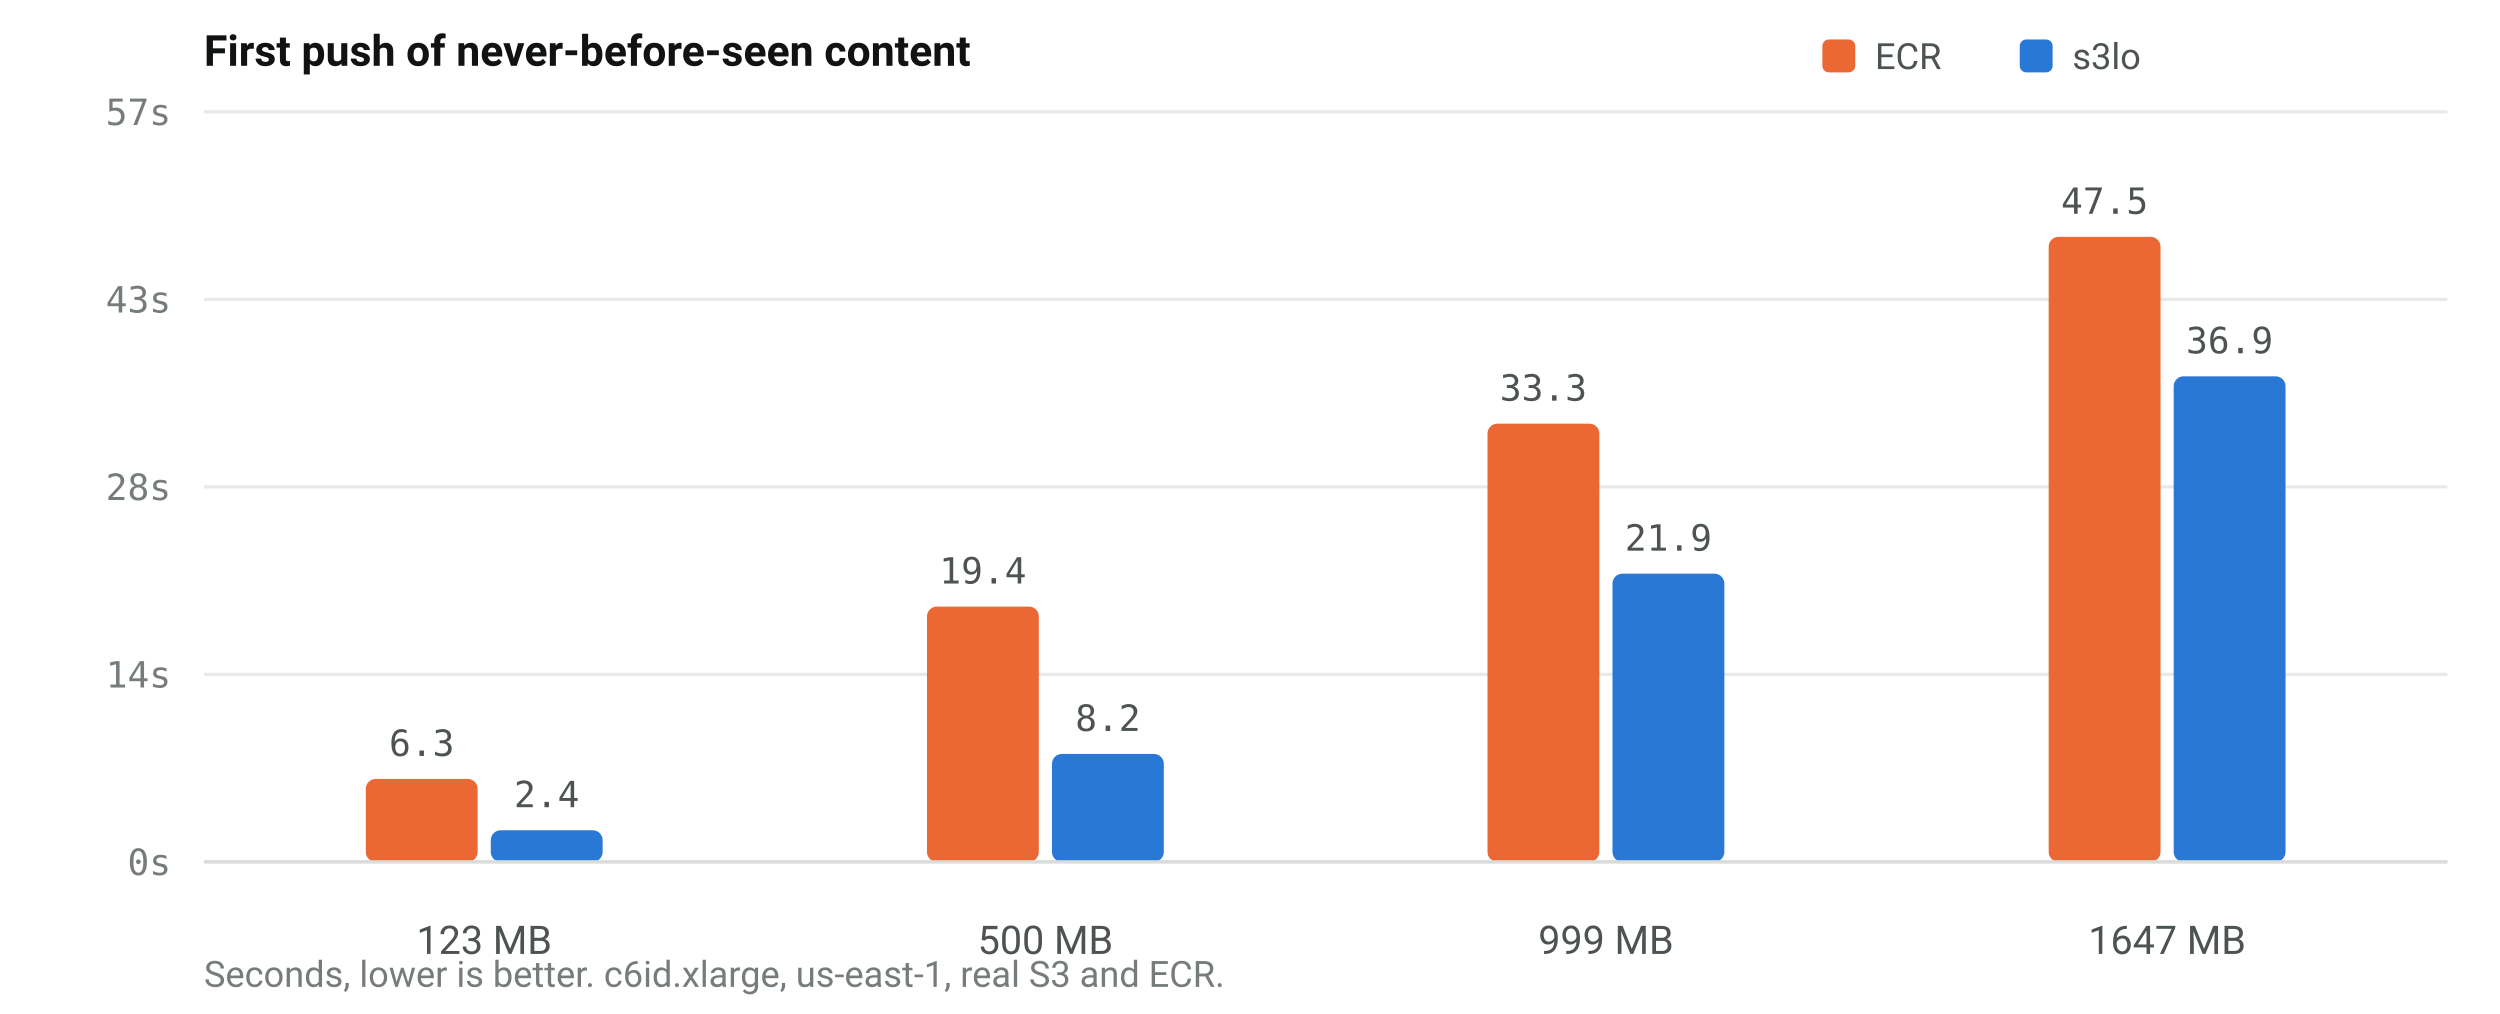
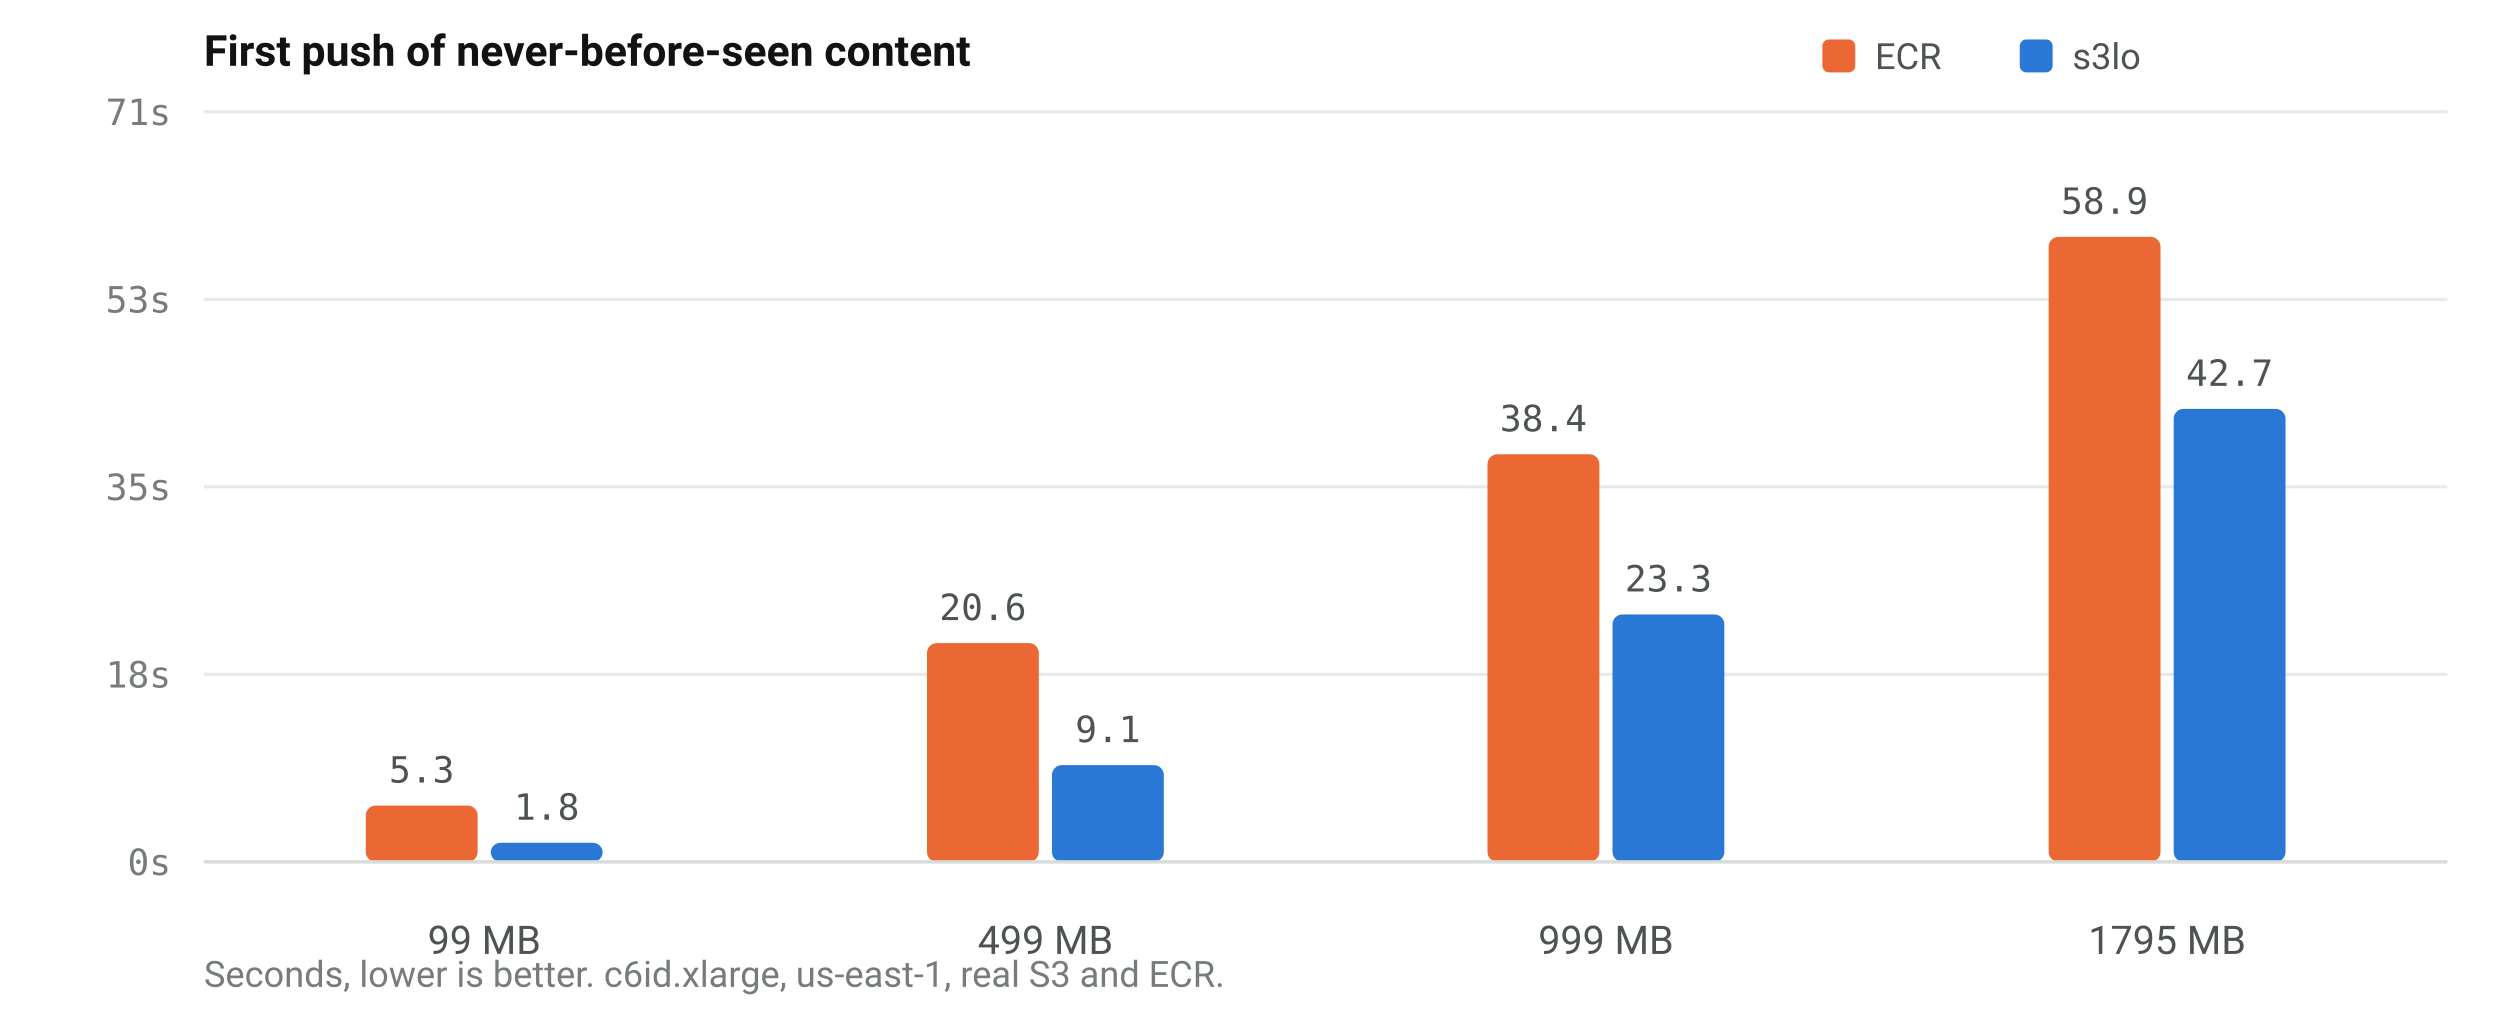
<svg xmlns="http://www.w3.org/2000/svg" viewBox="0 0 760 308" width="760" height="308" font-family="ui-sans-serif,system-ui,-apple-system,Segoe UI,Roboto,sans-serif" role="img">
  <text x="62" y="20" font-size="13" font-weight="600" fill="#101312">First push of never-before-seen content</text>
  <rect x="554" y="12" width="10" height="10" rx="2" fill="#eb6834" />
  <text x="570" y="21" font-size="11" fill="#4d5350">ECR</text>
  <rect x="614" y="12" width="10" height="10" rx="2" fill="#2a78d6" />
  <text x="630" y="21" font-size="11" fill="#4d5350">s3lo</text>
  <line x1="62" x2="744" y1="262.0" y2="262.0" stroke="#e8eae8" stroke-width="1" />
  <text x="52" y="266.0" text-anchor="end" font-size="11" font-family="ui-monospace,SFMono-Regular,Menlo,Consolas,monospace" fill="#767c78">0s</text>
  <line x1="62" x2="744" y1="205.0" y2="205.0" stroke="#e8eae8" stroke-width="1" />
-   <text x="52" y="209.0" text-anchor="end" font-size="11" font-family="ui-monospace,SFMono-Regular,Menlo,Consolas,monospace" fill="#767c78">14s</text>
+   <text x="52" y="209.0" text-anchor="end" font-size="11" font-family="ui-monospace,SFMono-Regular,Menlo,Consolas,monospace" fill="#767c78">18s</text>
  <line x1="62" x2="744" y1="148.0" y2="148.0" stroke="#e8eae8" stroke-width="1" />
-   <text x="52" y="152.0" text-anchor="end" font-size="11" font-family="ui-monospace,SFMono-Regular,Menlo,Consolas,monospace" fill="#767c78">28s</text>
+   <text x="52" y="152.0" text-anchor="end" font-size="11" font-family="ui-monospace,SFMono-Regular,Menlo,Consolas,monospace" fill="#767c78">35s</text>
  <line x1="62" x2="744" y1="91.0" y2="91.0" stroke="#e8eae8" stroke-width="1" />
-   <text x="52" y="95.0" text-anchor="end" font-size="11" font-family="ui-monospace,SFMono-Regular,Menlo,Consolas,monospace" fill="#767c78">43s</text>
+   <text x="52" y="95.0" text-anchor="end" font-size="11" font-family="ui-monospace,SFMono-Regular,Menlo,Consolas,monospace" fill="#767c78">53s</text>
  <line x1="62" x2="744" y1="34.0" y2="34.0" stroke="#e8eae8" stroke-width="1" />
-   <text x="52" y="38.0" text-anchor="end" font-size="11" font-family="ui-monospace,SFMono-Regular,Menlo,Consolas,monospace" fill="#767c78">57s</text>
-   <rect x="111.2" y="236.8" width="34.0" height="25.2" rx="3" fill="#eb6834" />
-   <text x="128.2" y="229.8" text-anchor="middle" font-size="11" font-family="ui-monospace,SFMono-Regular,Menlo,Consolas,monospace" fill="#4d5350">6.3</text>
-   <rect x="149.2" y="252.4" width="34.0" height="9.6" rx="3" fill="#2a78d6" />
-   <text x="166.2" y="245.4" text-anchor="middle" font-size="11" font-family="ui-monospace,SFMono-Regular,Menlo,Consolas,monospace" fill="#4d5350">2.4</text>
-   <rect x="281.8" y="184.4" width="34.0" height="77.6" rx="3" fill="#eb6834" />
-   <text x="298.8" y="177.4" text-anchor="middle" font-size="11" font-family="ui-monospace,SFMono-Regular,Menlo,Consolas,monospace" fill="#4d5350">19.4</text>
-   <rect x="319.8" y="229.2" width="34.0" height="32.8" rx="3" fill="#2a78d6" />
-   <text x="336.8" y="222.2" text-anchor="middle" font-size="11" font-family="ui-monospace,SFMono-Regular,Menlo,Consolas,monospace" fill="#4d5350">8.2</text>
-   <rect x="452.2" y="128.8" width="34.0" height="133.2" rx="3" fill="#eb6834" />
-   <text x="469.2" y="121.8" text-anchor="middle" font-size="11" font-family="ui-monospace,SFMono-Regular,Menlo,Consolas,monospace" fill="#4d5350">33.3</text>
-   <rect x="490.2" y="174.4" width="34.0" height="87.6" rx="3" fill="#2a78d6" />
-   <text x="507.2" y="167.4" text-anchor="middle" font-size="11" font-family="ui-monospace,SFMono-Regular,Menlo,Consolas,monospace" fill="#4d5350">21.9</text>
+   <text x="52" y="38.0" text-anchor="end" font-size="11" font-family="ui-monospace,SFMono-Regular,Menlo,Consolas,monospace" fill="#767c78">71s</text>
+   <rect x="111.2" y="244.9" width="34.0" height="17.1" rx="3" fill="#eb6834" />
+   <text x="128.2" y="237.9" text-anchor="middle" font-size="11" font-family="ui-monospace,SFMono-Regular,Menlo,Consolas,monospace" fill="#4d5350">5.3</text>
+   <rect x="149.2" y="256.2" width="34.0" height="5.8" rx="3" fill="#2a78d6" />
+   <text x="166.2" y="249.2" text-anchor="middle" font-size="11" font-family="ui-monospace,SFMono-Regular,Menlo,Consolas,monospace" fill="#4d5350">1.8</text>
+   <rect x="281.8" y="195.5" width="34.0" height="66.5" rx="3" fill="#eb6834" />
+   <text x="298.8" y="188.5" text-anchor="middle" font-size="11" font-family="ui-monospace,SFMono-Regular,Menlo,Consolas,monospace" fill="#4d5350">20.6</text>
+   <rect x="319.8" y="232.6" width="34.0" height="29.4" rx="3" fill="#2a78d6" />
+   <text x="336.8" y="225.6" text-anchor="middle" font-size="11" font-family="ui-monospace,SFMono-Regular,Menlo,Consolas,monospace" fill="#4d5350">9.1</text>
+   <rect x="452.2" y="138.1" width="34.0" height="123.9" rx="3" fill="#eb6834" />
+   <text x="469.2" y="131.1" text-anchor="middle" font-size="11" font-family="ui-monospace,SFMono-Regular,Menlo,Consolas,monospace" fill="#4d5350">38.4</text>
+   <rect x="490.2" y="186.8" width="34.0" height="75.2" rx="3" fill="#2a78d6" />
+   <text x="507.2" y="179.8" text-anchor="middle" font-size="11" font-family="ui-monospace,SFMono-Regular,Menlo,Consolas,monospace" fill="#4d5350">23.3</text>
  <rect x="622.8" y="72.0" width="34.0" height="190.0" rx="3" fill="#eb6834" />
-   <text x="639.8" y="65.0" text-anchor="middle" font-size="11" font-family="ui-monospace,SFMono-Regular,Menlo,Consolas,monospace" fill="#4d5350">47.5</text>
-   <rect x="660.8" y="114.4" width="34.0" height="147.6" rx="3" fill="#2a78d6" />
-   <text x="677.8" y="107.4" text-anchor="middle" font-size="11" font-family="ui-monospace,SFMono-Regular,Menlo,Consolas,monospace" fill="#4d5350">36.9</text>
-   <text x="147.2" y="290" text-anchor="middle" font-size="12" fill="#4d5350">123 MB</text>
-   <text x="317.8" y="290" text-anchor="middle" font-size="12" fill="#4d5350">500 MB</text>
+   <text x="639.8" y="65.0" text-anchor="middle" font-size="11" font-family="ui-monospace,SFMono-Regular,Menlo,Consolas,monospace" fill="#4d5350">58.9</text>
+   <rect x="660.8" y="124.3" width="34.0" height="137.7" rx="3" fill="#2a78d6" />
+   <text x="677.8" y="117.3" text-anchor="middle" font-size="11" font-family="ui-monospace,SFMono-Regular,Menlo,Consolas,monospace" fill="#4d5350">42.7</text>
+   <text x="147.2" y="290" text-anchor="middle" font-size="12" fill="#4d5350">99 MB</text>
+   <text x="317.8" y="290" text-anchor="middle" font-size="12" fill="#4d5350">499 MB</text>
  <text x="488.2" y="290" text-anchor="middle" font-size="12" fill="#4d5350">999 MB</text>
-   <text x="658.8" y="290" text-anchor="middle" font-size="12" fill="#4d5350">1647 MB</text>
+   <text x="658.8" y="290" text-anchor="middle" font-size="12" fill="#4d5350">1795 MB</text>
  <line x1="62" x2="744" y1="262" y2="262" stroke="#d9dcd9" stroke-width="1" />
  <text x="62" y="300" font-size="11" fill="#767c78">Seconds, lower is better. c6id.xlarge, us-east-1, real S3 and ECR.</text>
</svg>
